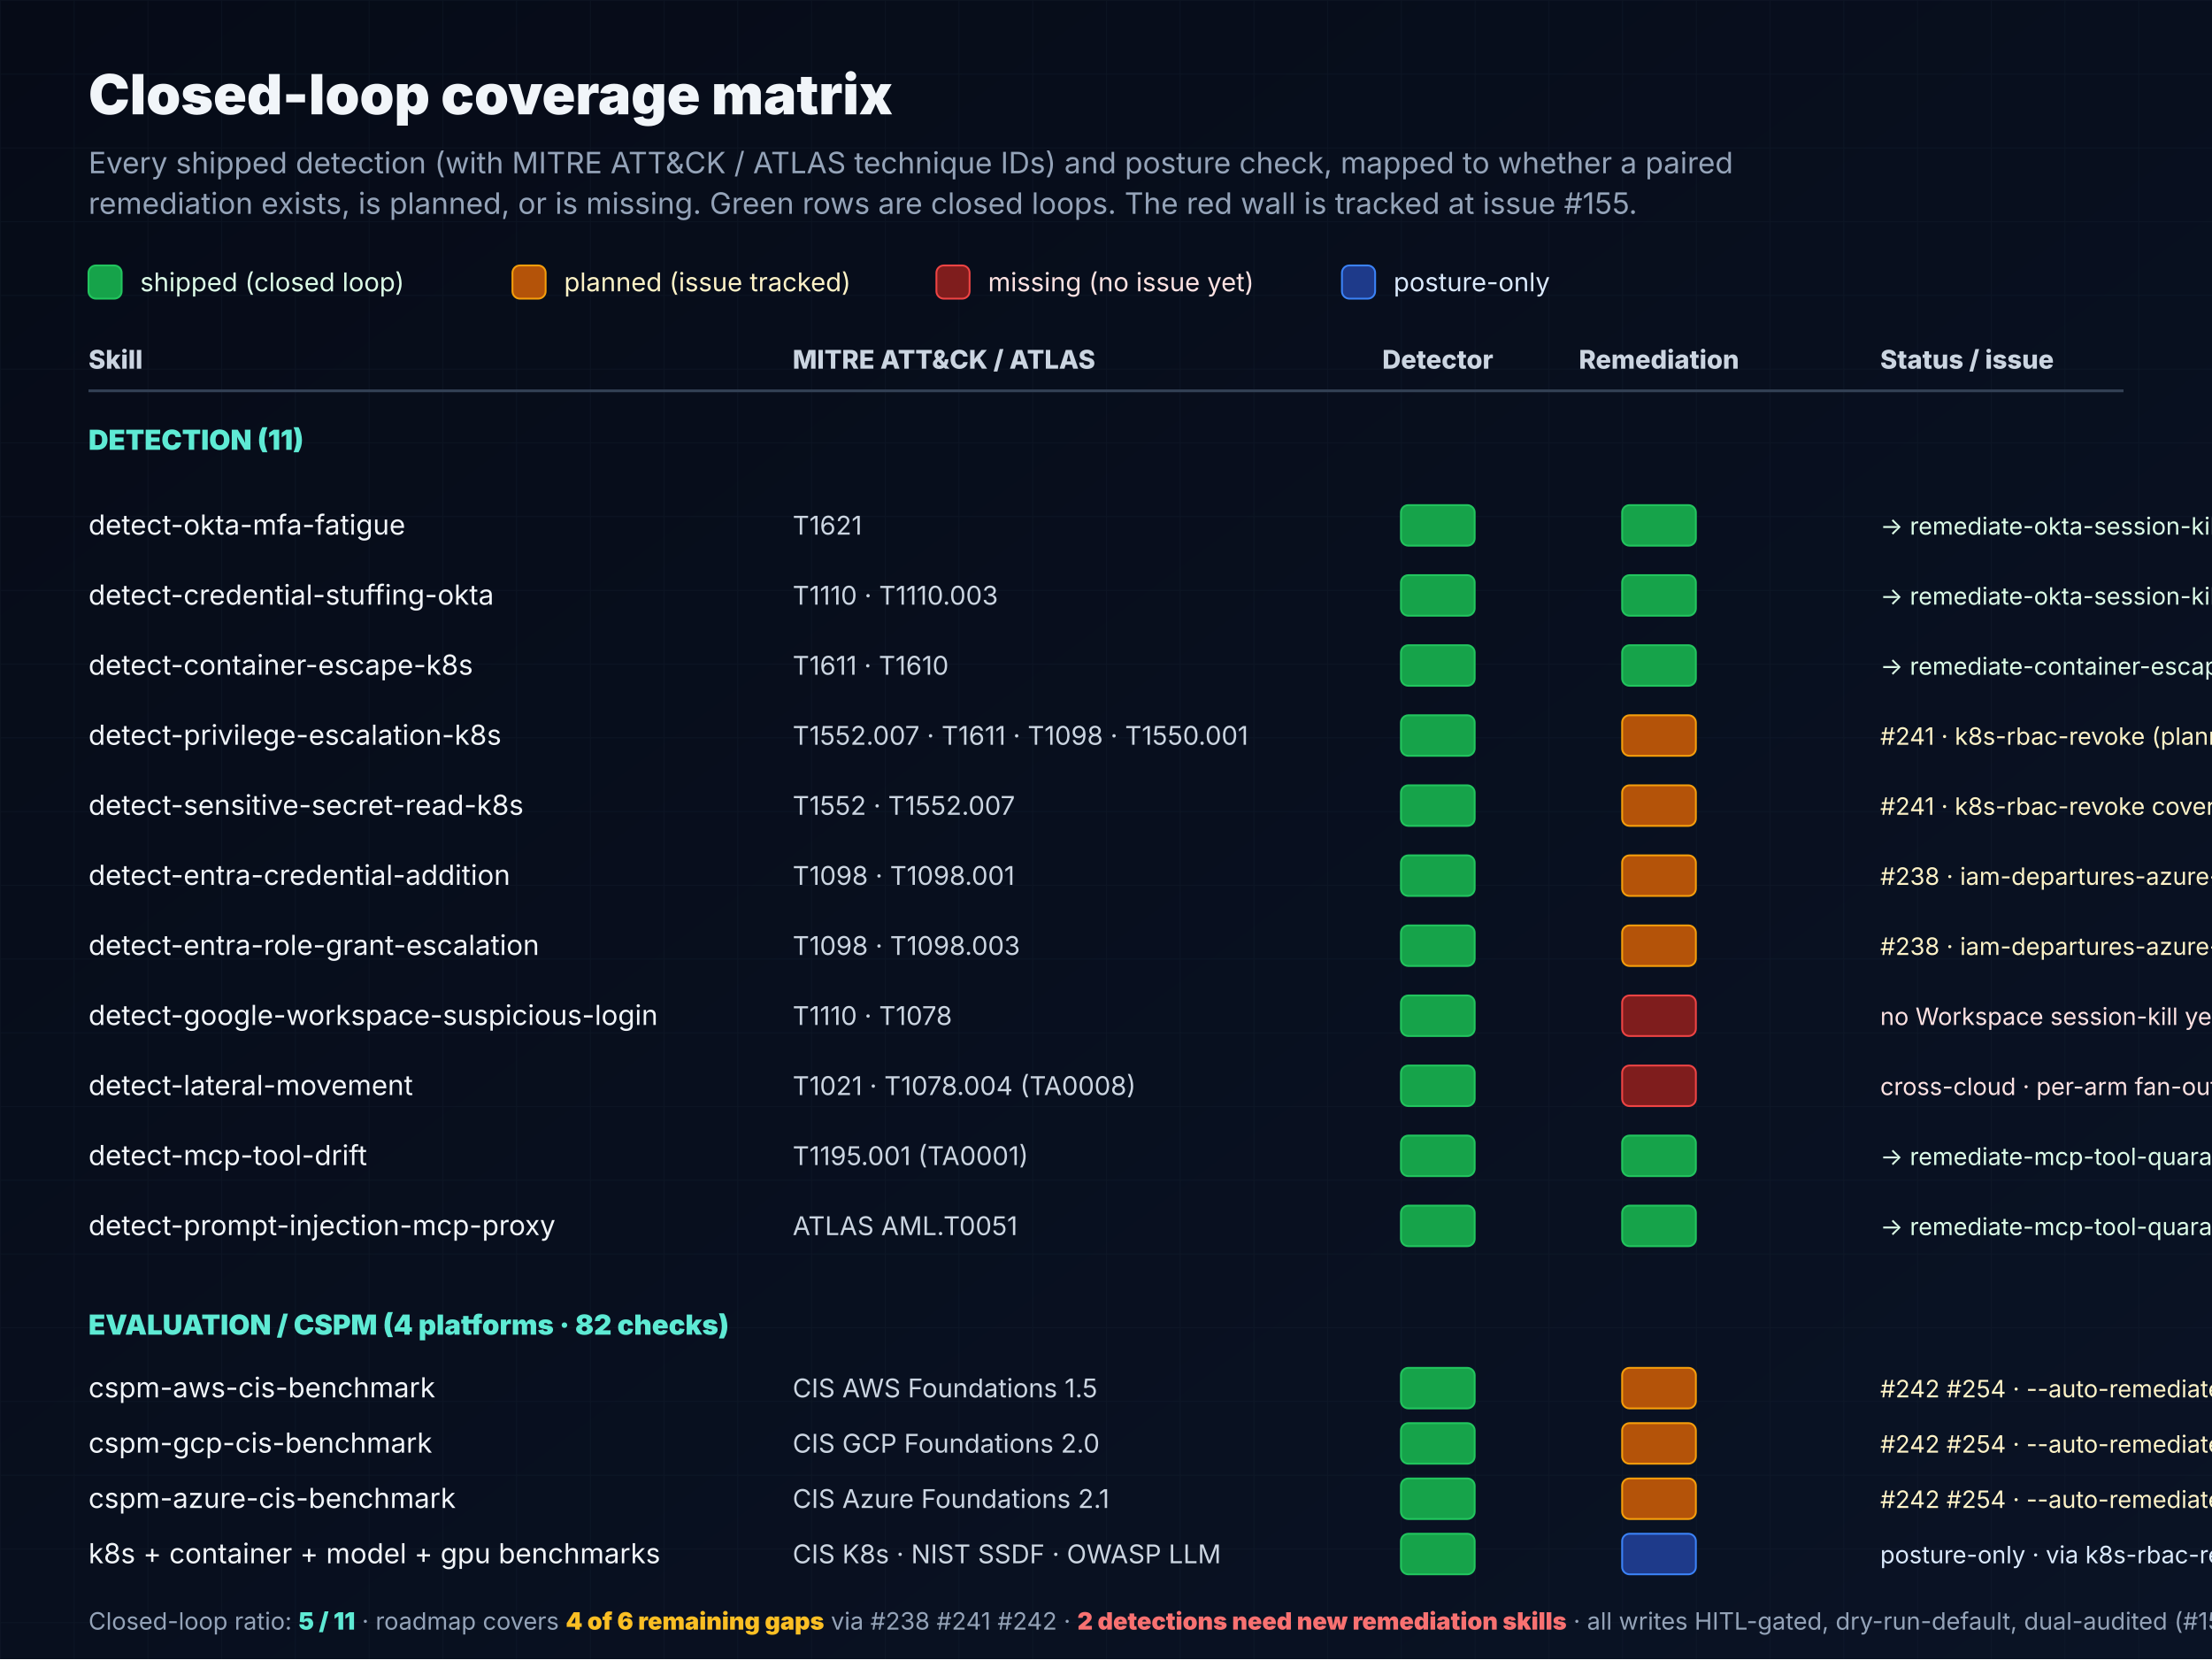
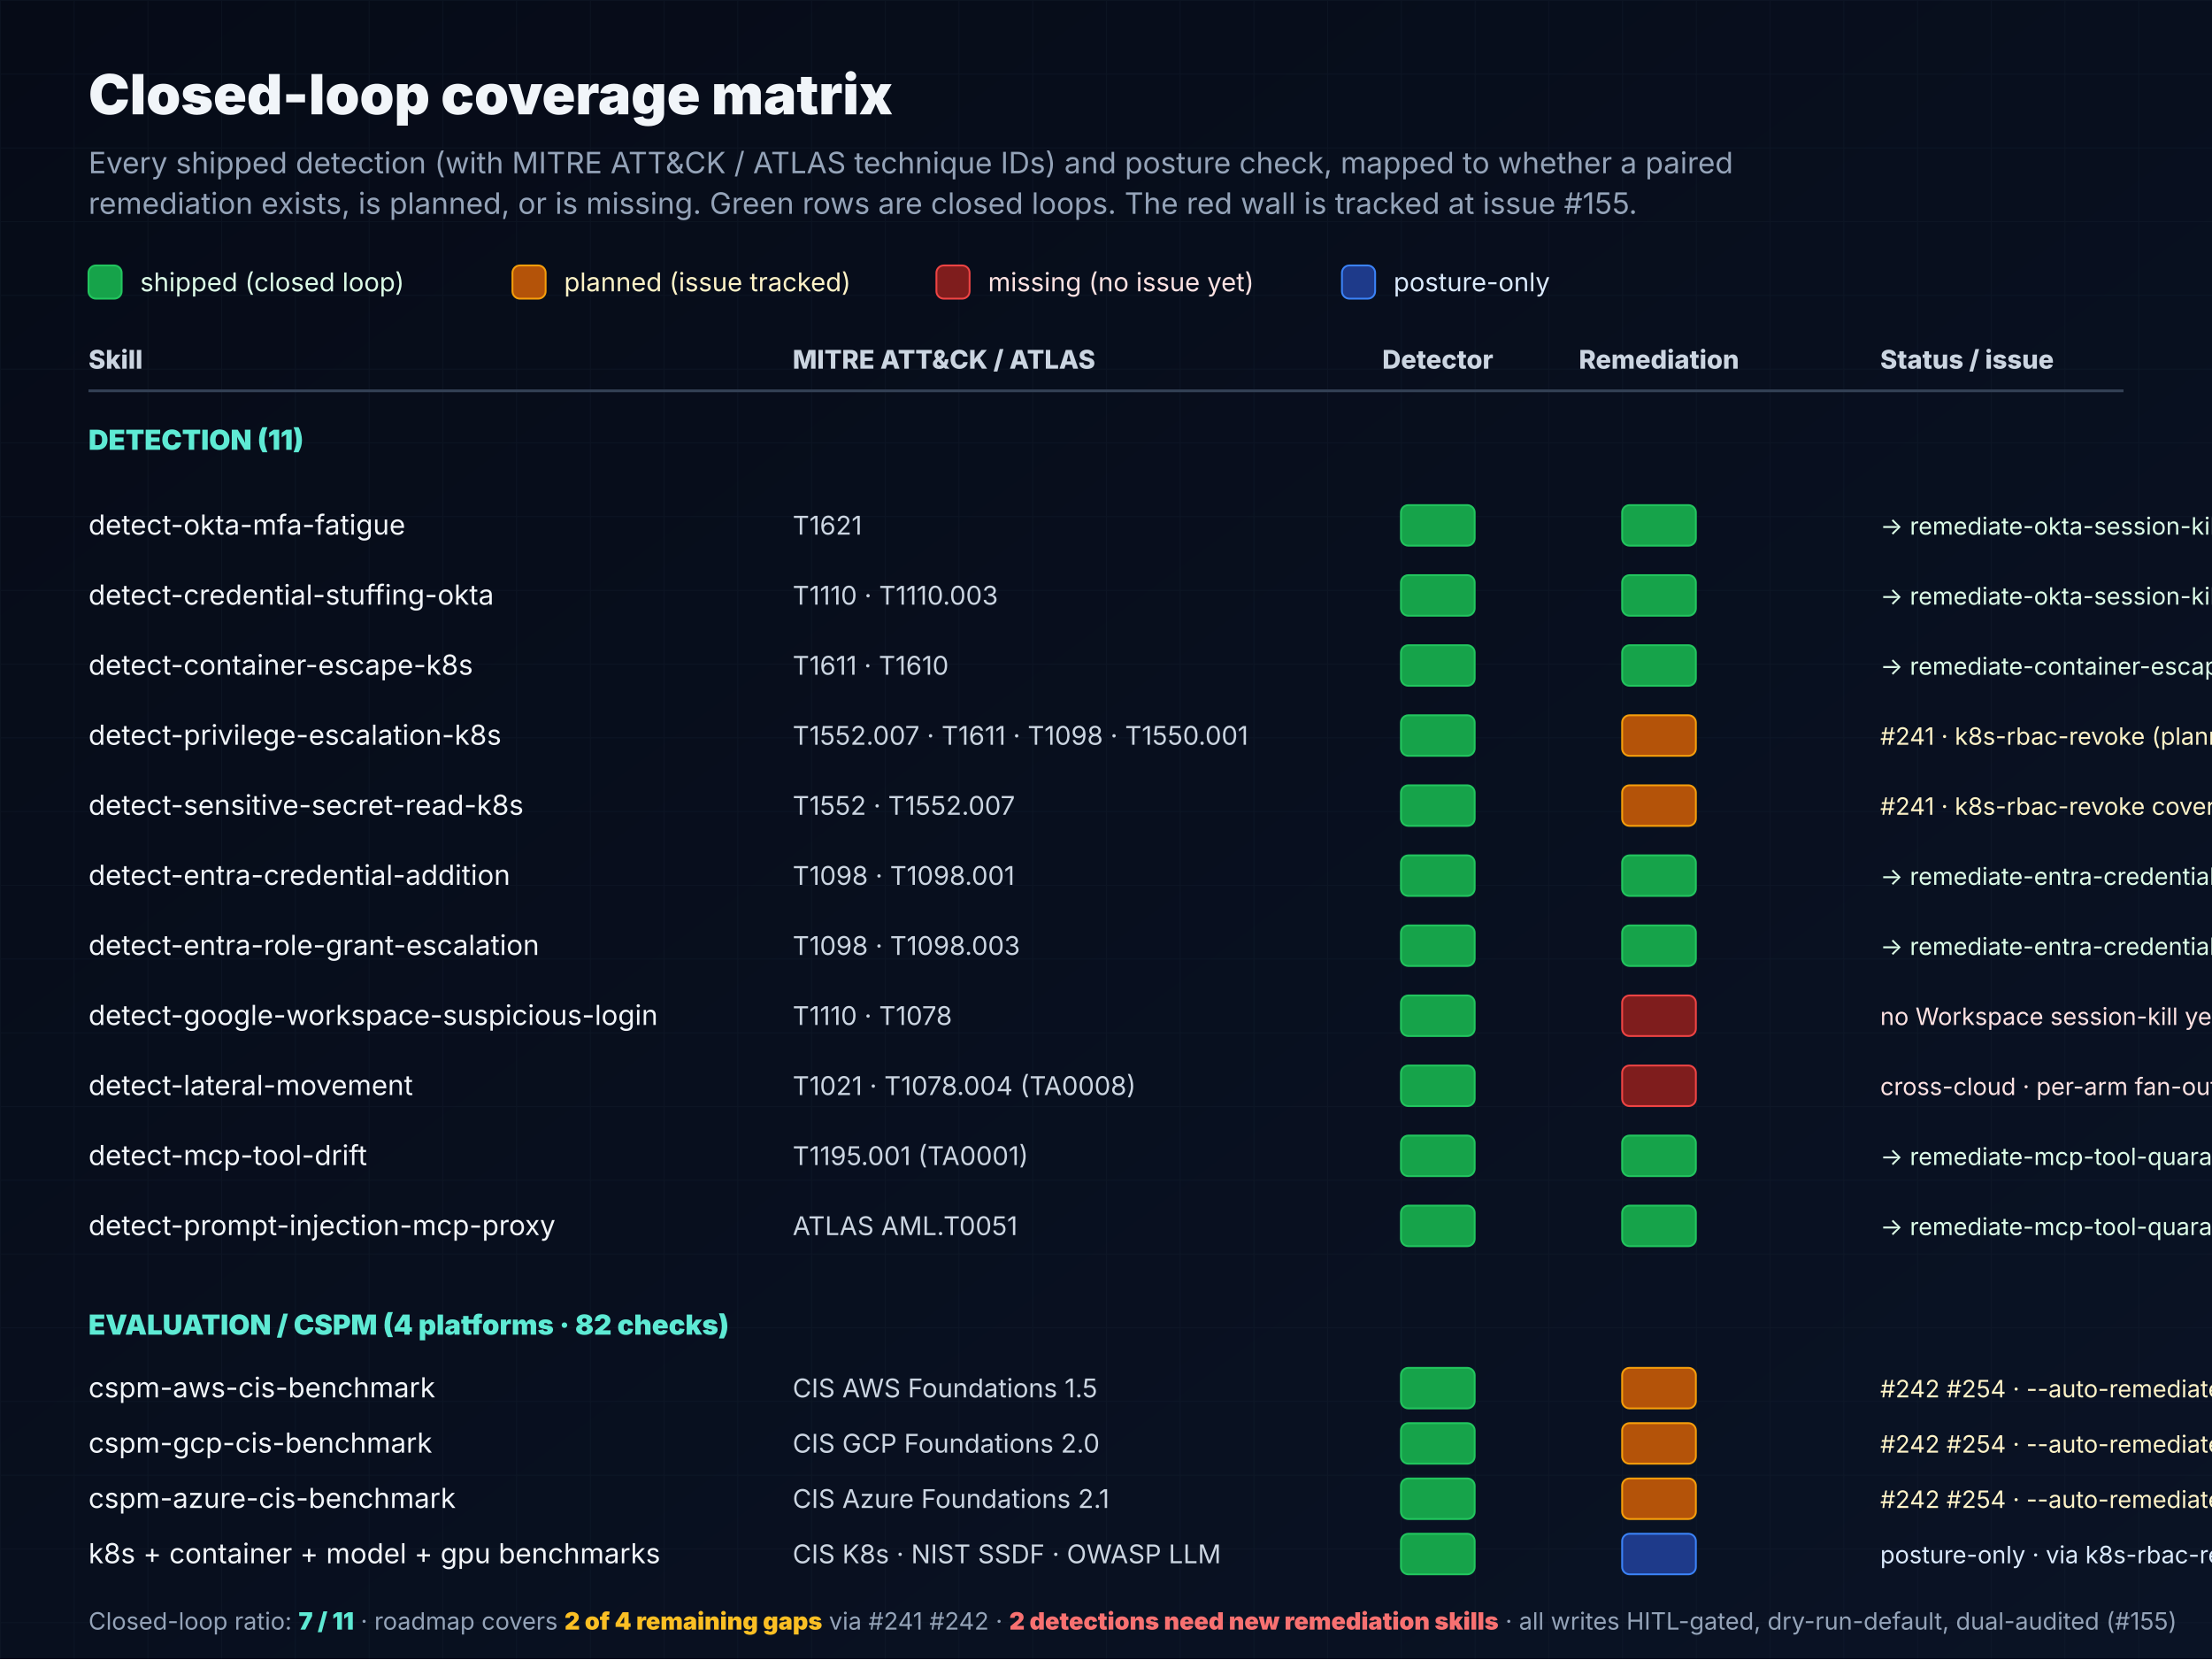
<svg xmlns="http://www.w3.org/2000/svg" width="1200" height="900" viewBox="0 0 1200 900" role="img" aria-labelledby="cm-title cm-desc">
  <defs>
    <linearGradient id="bg2" x1="0" y1="0" x2="1" y2="1">
      <stop offset="0%" stop-color="#060b17" />
      <stop offset="100%" stop-color="#0a1325" />
    </linearGradient>
    <pattern id="grid2" x="0" y="0" width="40" height="40" patternUnits="userSpaceOnUse">
      <path d="M40 0H0V40" fill="none" stroke="#1e293b" stroke-opacity="0.25" stroke-width="1" />
    </pattern>
  </defs>
  <rect width="1200" height="900" fill="url(#bg2)" />
  <rect width="1200" height="900" fill="url(#grid2)" />
  <text x="48" y="62" fill="#f1f5f9" font-family="Inter, system-ui, sans-serif" font-size="30" font-weight="900">Closed-loop coverage matrix</text>
  <text x="48" y="94" fill="#94a3b8" font-family="Inter, system-ui, sans-serif" font-size="16">Every shipped detection (with MITRE ATT&amp;CK / ATLAS technique IDs) and posture check, mapped to whether a paired</text>
  <text x="48" y="116" fill="#94a3b8" font-family="Inter, system-ui, sans-serif" font-size="16">remediation exists, is planned, or is missing. Green rows are closed loops. The red wall is tracked at issue #155.</text>
  <g transform="translate(48,144)" font-family="Inter, system-ui, sans-serif" font-size="14">
    <g>
      <rect x="0" y="0" width="18" height="18" rx="4" fill="#16a34a" stroke="#22c55e" />
      <text x="28" y="14" fill="#dcfce7">shipped (closed loop)</text>
    </g>
    <g transform="translate(230,0)">
      <rect x="0" y="0" width="18" height="18" rx="4" fill="#b45309" stroke="#f59e0b" />
      <text x="28" y="14" fill="#fef3c7">planned (issue tracked)</text>
    </g>
    <g transform="translate(460,0)">
      <rect x="0" y="0" width="18" height="18" rx="4" fill="#7f1d1d" stroke="#ef4444" />
      <text x="28" y="14" fill="#fee2e2">missing (no issue yet)</text>
    </g>
    <g transform="translate(680,0)">
      <rect x="0" y="0" width="18" height="18" rx="4" fill="#1e3a8a" stroke="#3b82f6" />
      <text x="28" y="14" fill="#dbeafe">posture-only</text>
    </g>
  </g>
  <g font-family="Inter, system-ui, sans-serif" font-size="14" font-weight="800" fill="#cbd5e1">
    <text x="48" y="200">Skill</text>
    <text x="430" y="200">MITRE ATT&amp;CK / ATLAS</text>
    <text x="780" y="200" text-anchor="middle">Detector</text>
    <text x="900" y="200" text-anchor="middle">Remediation</text>
    <text x="1020" y="200">Status / issue</text>
  </g>
  <line x1="48" y1="212" x2="1152" y2="212" stroke="#334155" stroke-width="1.5" />
  <text x="48" y="244" fill="#5eead4" font-family="Inter, system-ui, sans-serif" font-size="15" font-weight="900">DETECTION (11)</text>
  <g font-family="Inter, system-ui, sans-serif">
    <text x="48" y="290" fill="#f1f5f9" font-size="15">detect-okta-mfa-fatigue</text>
    <text x="430" y="290" fill="#cbd5e1" font-size="14">T1621</text>
    <rect x="760" y="274" width="40" height="22" rx="4" fill="#16a34a" stroke="#22c55e" />
    <rect x="880" y="274" width="40" height="22" rx="4" fill="#16a34a" stroke="#22c55e" />
    <text x="1020" y="290" fill="#dcfce7" font-size="13">→ remediate-okta-session-kill</text>
  </g>
  <g font-family="Inter, system-ui, sans-serif">
    <text x="48" y="328" fill="#f1f5f9" font-size="15">detect-credential-stuffing-okta</text>
    <text x="430" y="328" fill="#cbd5e1" font-size="14">T1110 · T1110.003</text>
    <rect x="760" y="312" width="40" height="22" rx="4" fill="#16a34a" stroke="#22c55e" />
    <rect x="880" y="312" width="40" height="22" rx="4" fill="#16a34a" stroke="#22c55e" />
    <text x="1020" y="328" fill="#dcfce7" font-size="13">→ remediate-okta-session-kill</text>
  </g>
  <g font-family="Inter, system-ui, sans-serif">
    <text x="48" y="366" fill="#f1f5f9" font-size="15">detect-container-escape-k8s</text>
    <text x="430" y="366" fill="#cbd5e1" font-size="14">T1611 · T1610</text>
    <rect x="760" y="350" width="40" height="22" rx="4" fill="#16a34a" stroke="#22c55e" />
    <rect x="880" y="350" width="40" height="22" rx="4" fill="#16a34a" stroke="#22c55e" />
    <text x="1020" y="366" fill="#dcfce7" font-size="13">→ remediate-container-escape-k8s</text>
  </g>
  <g font-family="Inter, system-ui, sans-serif">
    <text x="48" y="404" fill="#f1f5f9" font-size="15">detect-privilege-escalation-k8s</text>
    <text x="430" y="404" fill="#cbd5e1" font-size="14">T1552.007 · T1611 · T1098 · T1550.001</text>
    <rect x="760" y="388" width="40" height="22" rx="4" fill="#16a34a" stroke="#22c55e" />
    <rect x="880" y="388" width="40" height="22" rx="4" fill="#b45309" stroke="#f59e0b" />
    <text x="1020" y="404" fill="#fef3c7" font-size="13">#241 · k8s-rbac-revoke (planned)</text>
  </g>
  <g font-family="Inter, system-ui, sans-serif">
    <text x="48" y="442" fill="#f1f5f9" font-size="15">detect-sensitive-secret-read-k8s</text>
    <text x="430" y="442" fill="#cbd5e1" font-size="14">T1552 · T1552.007</text>
    <rect x="760" y="426" width="40" height="22" rx="4" fill="#16a34a" stroke="#22c55e" />
    <rect x="880" y="426" width="40" height="22" rx="4" fill="#b45309" stroke="#f59e0b" />
    <text x="1020" y="442" fill="#fef3c7" font-size="13">#241 · k8s-rbac-revoke covers</text>
  </g>
  <g font-family="Inter, system-ui, sans-serif">
    <text x="48" y="480" fill="#f1f5f9" font-size="15">detect-entra-credential-addition</text>
    <text x="430" y="480" fill="#cbd5e1" font-size="14">T1098 · T1098.001</text>
    <rect x="760" y="464" width="40" height="22" rx="4" fill="#16a34a" stroke="#22c55e" />
-     <rect x="880" y="464" width="40" height="22" rx="4" fill="#b45309" stroke="#f59e0b" />
-     <text x="1020" y="480" fill="#fef3c7" font-size="13">#238 · iam-departures-azure-entra</text>
+     <rect x="880" y="464" width="40" height="22" rx="4" fill="#16a34a" stroke="#22c55e" />
+     <text x="1020" y="480" fill="#dcfce7" font-size="13">→ remediate-entra-credential-revoke</text>
  </g>
  <g font-family="Inter, system-ui, sans-serif">
    <text x="48" y="518" fill="#f1f5f9" font-size="15">detect-entra-role-grant-escalation</text>
    <text x="430" y="518" fill="#cbd5e1" font-size="14">T1098 · T1098.003</text>
    <rect x="760" y="502" width="40" height="22" rx="4" fill="#16a34a" stroke="#22c55e" />
-     <rect x="880" y="502" width="40" height="22" rx="4" fill="#b45309" stroke="#f59e0b" />
-     <text x="1020" y="518" fill="#fef3c7" font-size="13">#238 · iam-departures-azure-entra</text>
+     <rect x="880" y="502" width="40" height="22" rx="4" fill="#16a34a" stroke="#22c55e" />
+     <text x="1020" y="518" fill="#dcfce7" font-size="13">→ remediate-entra-credential-revoke</text>
  </g>
  <g font-family="Inter, system-ui, sans-serif">
    <text x="48" y="556" fill="#f1f5f9" font-size="15">detect-google-workspace-suspicious-login</text>
    <text x="430" y="556" fill="#cbd5e1" font-size="14">T1110 · T1078</text>
    <rect x="760" y="540" width="40" height="22" rx="4" fill="#16a34a" stroke="#22c55e" />
    <rect x="880" y="540" width="40" height="22" rx="4" fill="#7f1d1d" stroke="#ef4444" />
    <text x="1020" y="556" fill="#fee2e2" font-size="13">no Workspace session-kill yet</text>
  </g>
  <g font-family="Inter, system-ui, sans-serif">
    <text x="48" y="594" fill="#f1f5f9" font-size="15">detect-lateral-movement</text>
    <text x="430" y="594" fill="#cbd5e1" font-size="14">T1021 · T1078.004 (TA0008)</text>
    <rect x="760" y="578" width="40" height="22" rx="4" fill="#16a34a" stroke="#22c55e" />
    <rect x="880" y="578" width="40" height="22" rx="4" fill="#7f1d1d" stroke="#ef4444" />
    <text x="1020" y="594" fill="#fee2e2" font-size="13">cross-cloud · per-arm fan-out</text>
  </g>
  <g font-family="Inter, system-ui, sans-serif">
    <text x="48" y="632" fill="#f1f5f9" font-size="15">detect-mcp-tool-drift</text>
    <text x="430" y="632" fill="#cbd5e1" font-size="14">T1195.001 (TA0001)</text>
    <rect x="760" y="616" width="40" height="22" rx="4" fill="#16a34a" stroke="#22c55e" />
    <rect x="880" y="616" width="40" height="22" rx="4" fill="#16a34a" stroke="#22c55e" />
    <text x="1020" y="632" fill="#dcfce7" font-size="13">→ remediate-mcp-tool-quarantine</text>
  </g>
  <g font-family="Inter, system-ui, sans-serif">
    <text x="48" y="670" fill="#f1f5f9" font-size="15">detect-prompt-injection-mcp-proxy</text>
    <text x="430" y="670" fill="#cbd5e1" font-size="14">ATLAS AML.T0051</text>
    <rect x="760" y="654" width="40" height="22" rx="4" fill="#16a34a" stroke="#22c55e" />
    <rect x="880" y="654" width="40" height="22" rx="4" fill="#16a34a" stroke="#22c55e" />
    <text x="1020" y="670" fill="#dcfce7" font-size="13">→ remediate-mcp-tool-quarantine</text>
  </g>
  <text x="48" y="724" fill="#5eead4" font-family="Inter, system-ui, sans-serif" font-size="15" font-weight="900">EVALUATION / CSPM (4 platforms · 82 checks)</text>
  <g font-family="Inter, system-ui, sans-serif">
    <text x="48" y="758" fill="#f1f5f9" font-size="15">cspm-aws-cis-benchmark</text>
    <text x="430" y="758" fill="#cbd5e1" font-size="14">CIS AWS Foundations 1.5</text>
    <rect x="760" y="742" width="40" height="22" rx="4" fill="#16a34a" stroke="#22c55e" />
    <rect x="880" y="742" width="40" height="22" rx="4" fill="#b45309" stroke="#f59e0b" />
    <text x="1020" y="758" fill="#fef3c7" font-size="13">#242 #254 · --auto-remediate</text>
  </g>
  <g font-family="Inter, system-ui, sans-serif">
    <text x="48" y="788" fill="#f1f5f9" font-size="15">cspm-gcp-cis-benchmark</text>
    <text x="430" y="788" fill="#cbd5e1" font-size="14">CIS GCP Foundations 2.0</text>
    <rect x="760" y="772" width="40" height="22" rx="4" fill="#16a34a" stroke="#22c55e" />
    <rect x="880" y="772" width="40" height="22" rx="4" fill="#b45309" stroke="#f59e0b" />
    <text x="1020" y="788" fill="#fef3c7" font-size="13">#242 #254 · --auto-remediate</text>
  </g>
  <g font-family="Inter, system-ui, sans-serif">
    <text x="48" y="818" fill="#f1f5f9" font-size="15">cspm-azure-cis-benchmark</text>
    <text x="430" y="818" fill="#cbd5e1" font-size="14">CIS Azure Foundations 2.1</text>
    <rect x="760" y="802" width="40" height="22" rx="4" fill="#16a34a" stroke="#22c55e" />
    <rect x="880" y="802" width="40" height="22" rx="4" fill="#b45309" stroke="#f59e0b" />
    <text x="1020" y="818" fill="#fef3c7" font-size="13">#242 #254 · --auto-remediate</text>
  </g>
  <g font-family="Inter, system-ui, sans-serif">
    <text x="48" y="848" fill="#f1f5f9" font-size="15">k8s + container + model + gpu benchmarks</text>
    <text x="430" y="848" fill="#cbd5e1" font-size="14">CIS K8s · NIST SSDF · OWASP LLM</text>
    <rect x="760" y="832" width="40" height="22" rx="4" fill="#16a34a" stroke="#22c55e" />
    <rect x="880" y="832" width="40" height="22" rx="4" fill="#1e3a8a" stroke="#3b82f6" />
    <text x="1020" y="848" fill="#dbeafe" font-size="13">posture-only · via k8s-rbac-revoke</text>
  </g>
  <g font-family="Inter, system-ui, sans-serif">
-     <text x="48" y="884" fill="#94a3b8" font-size="13">Closed-loop ratio: <tspan fill="#5eead4" font-weight="900">5 / 11</tspan> · roadmap covers <tspan fill="#fbbf24" font-weight="900">4 of 6 remaining gaps</tspan> via #238 #241 #242 · <tspan fill="#f87171" font-weight="900">2 detections need new remediation skills</tspan> · all writes HITL-gated, dry-run-default, dual-audited (#155)</text>
+     <text x="48" y="884" fill="#94a3b8" font-size="13">Closed-loop ratio: <tspan fill="#5eead4" font-weight="900">7 / 11</tspan> · roadmap covers <tspan fill="#fbbf24" font-weight="900">2 of 4 remaining gaps</tspan> via #241 #242 · <tspan fill="#f87171" font-weight="900">2 detections need new remediation skills</tspan> · all writes HITL-gated, dry-run-default, dual-audited (#155)</text>
  </g>
</svg>
